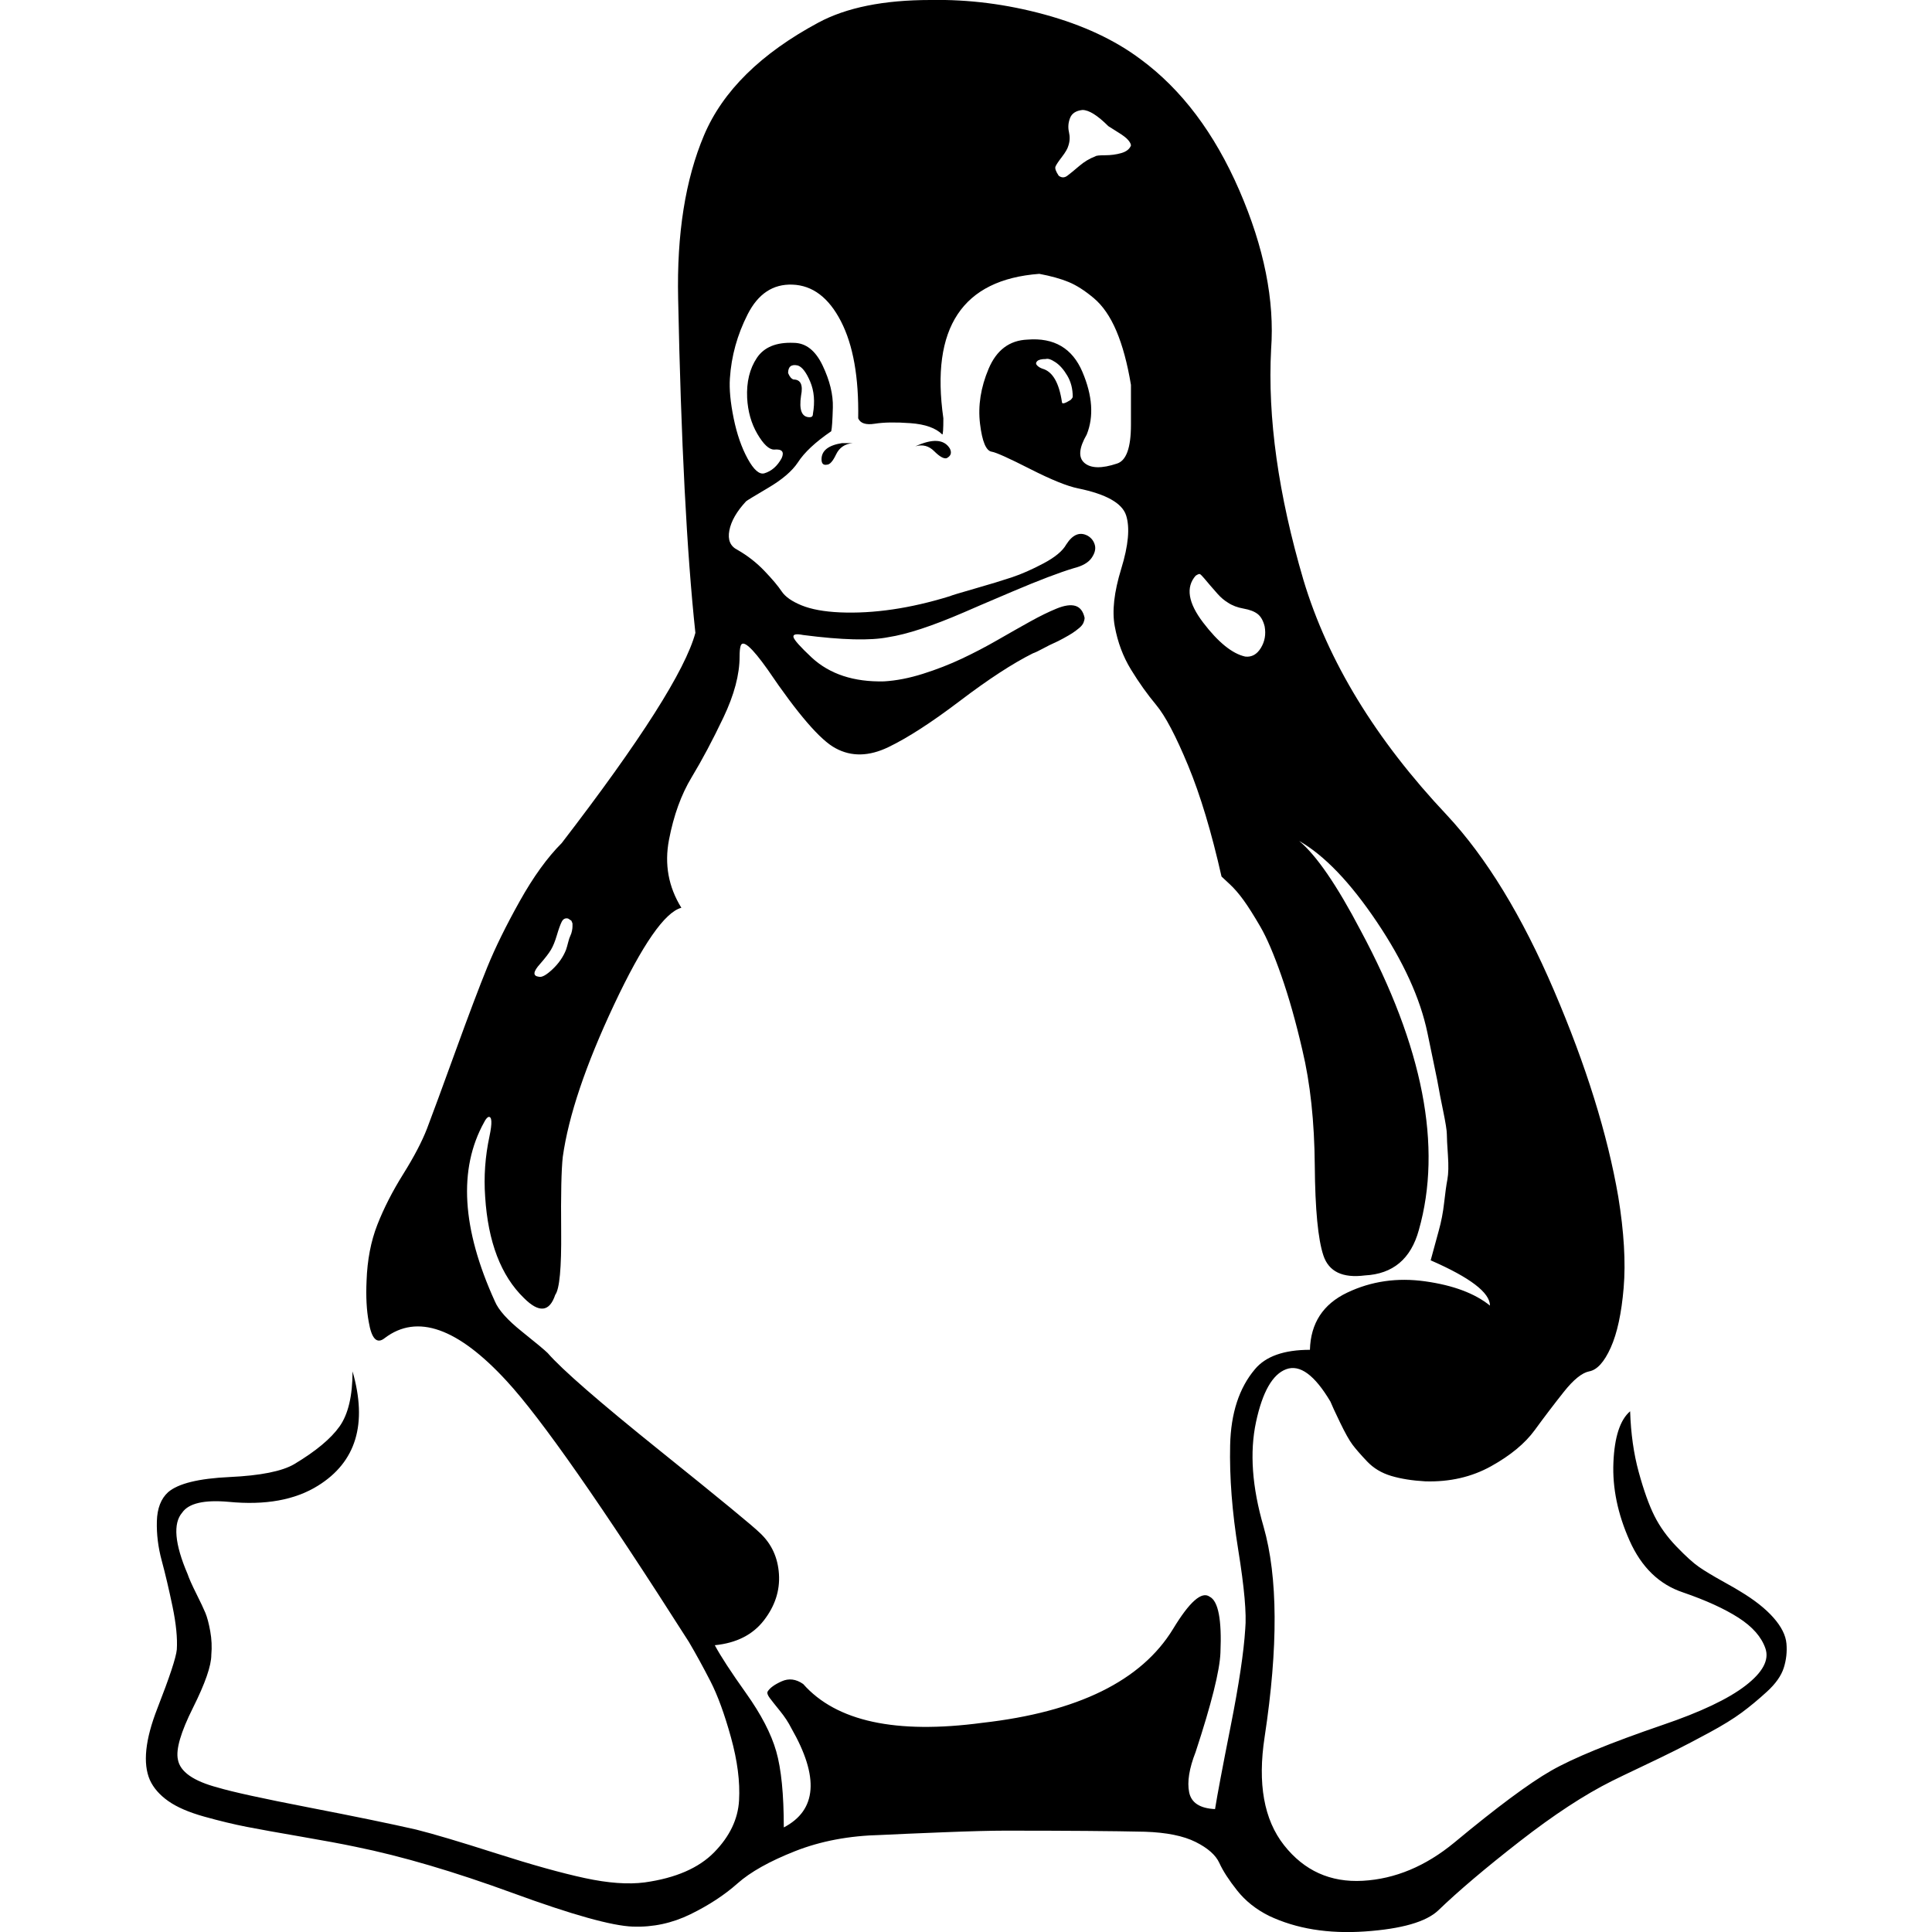
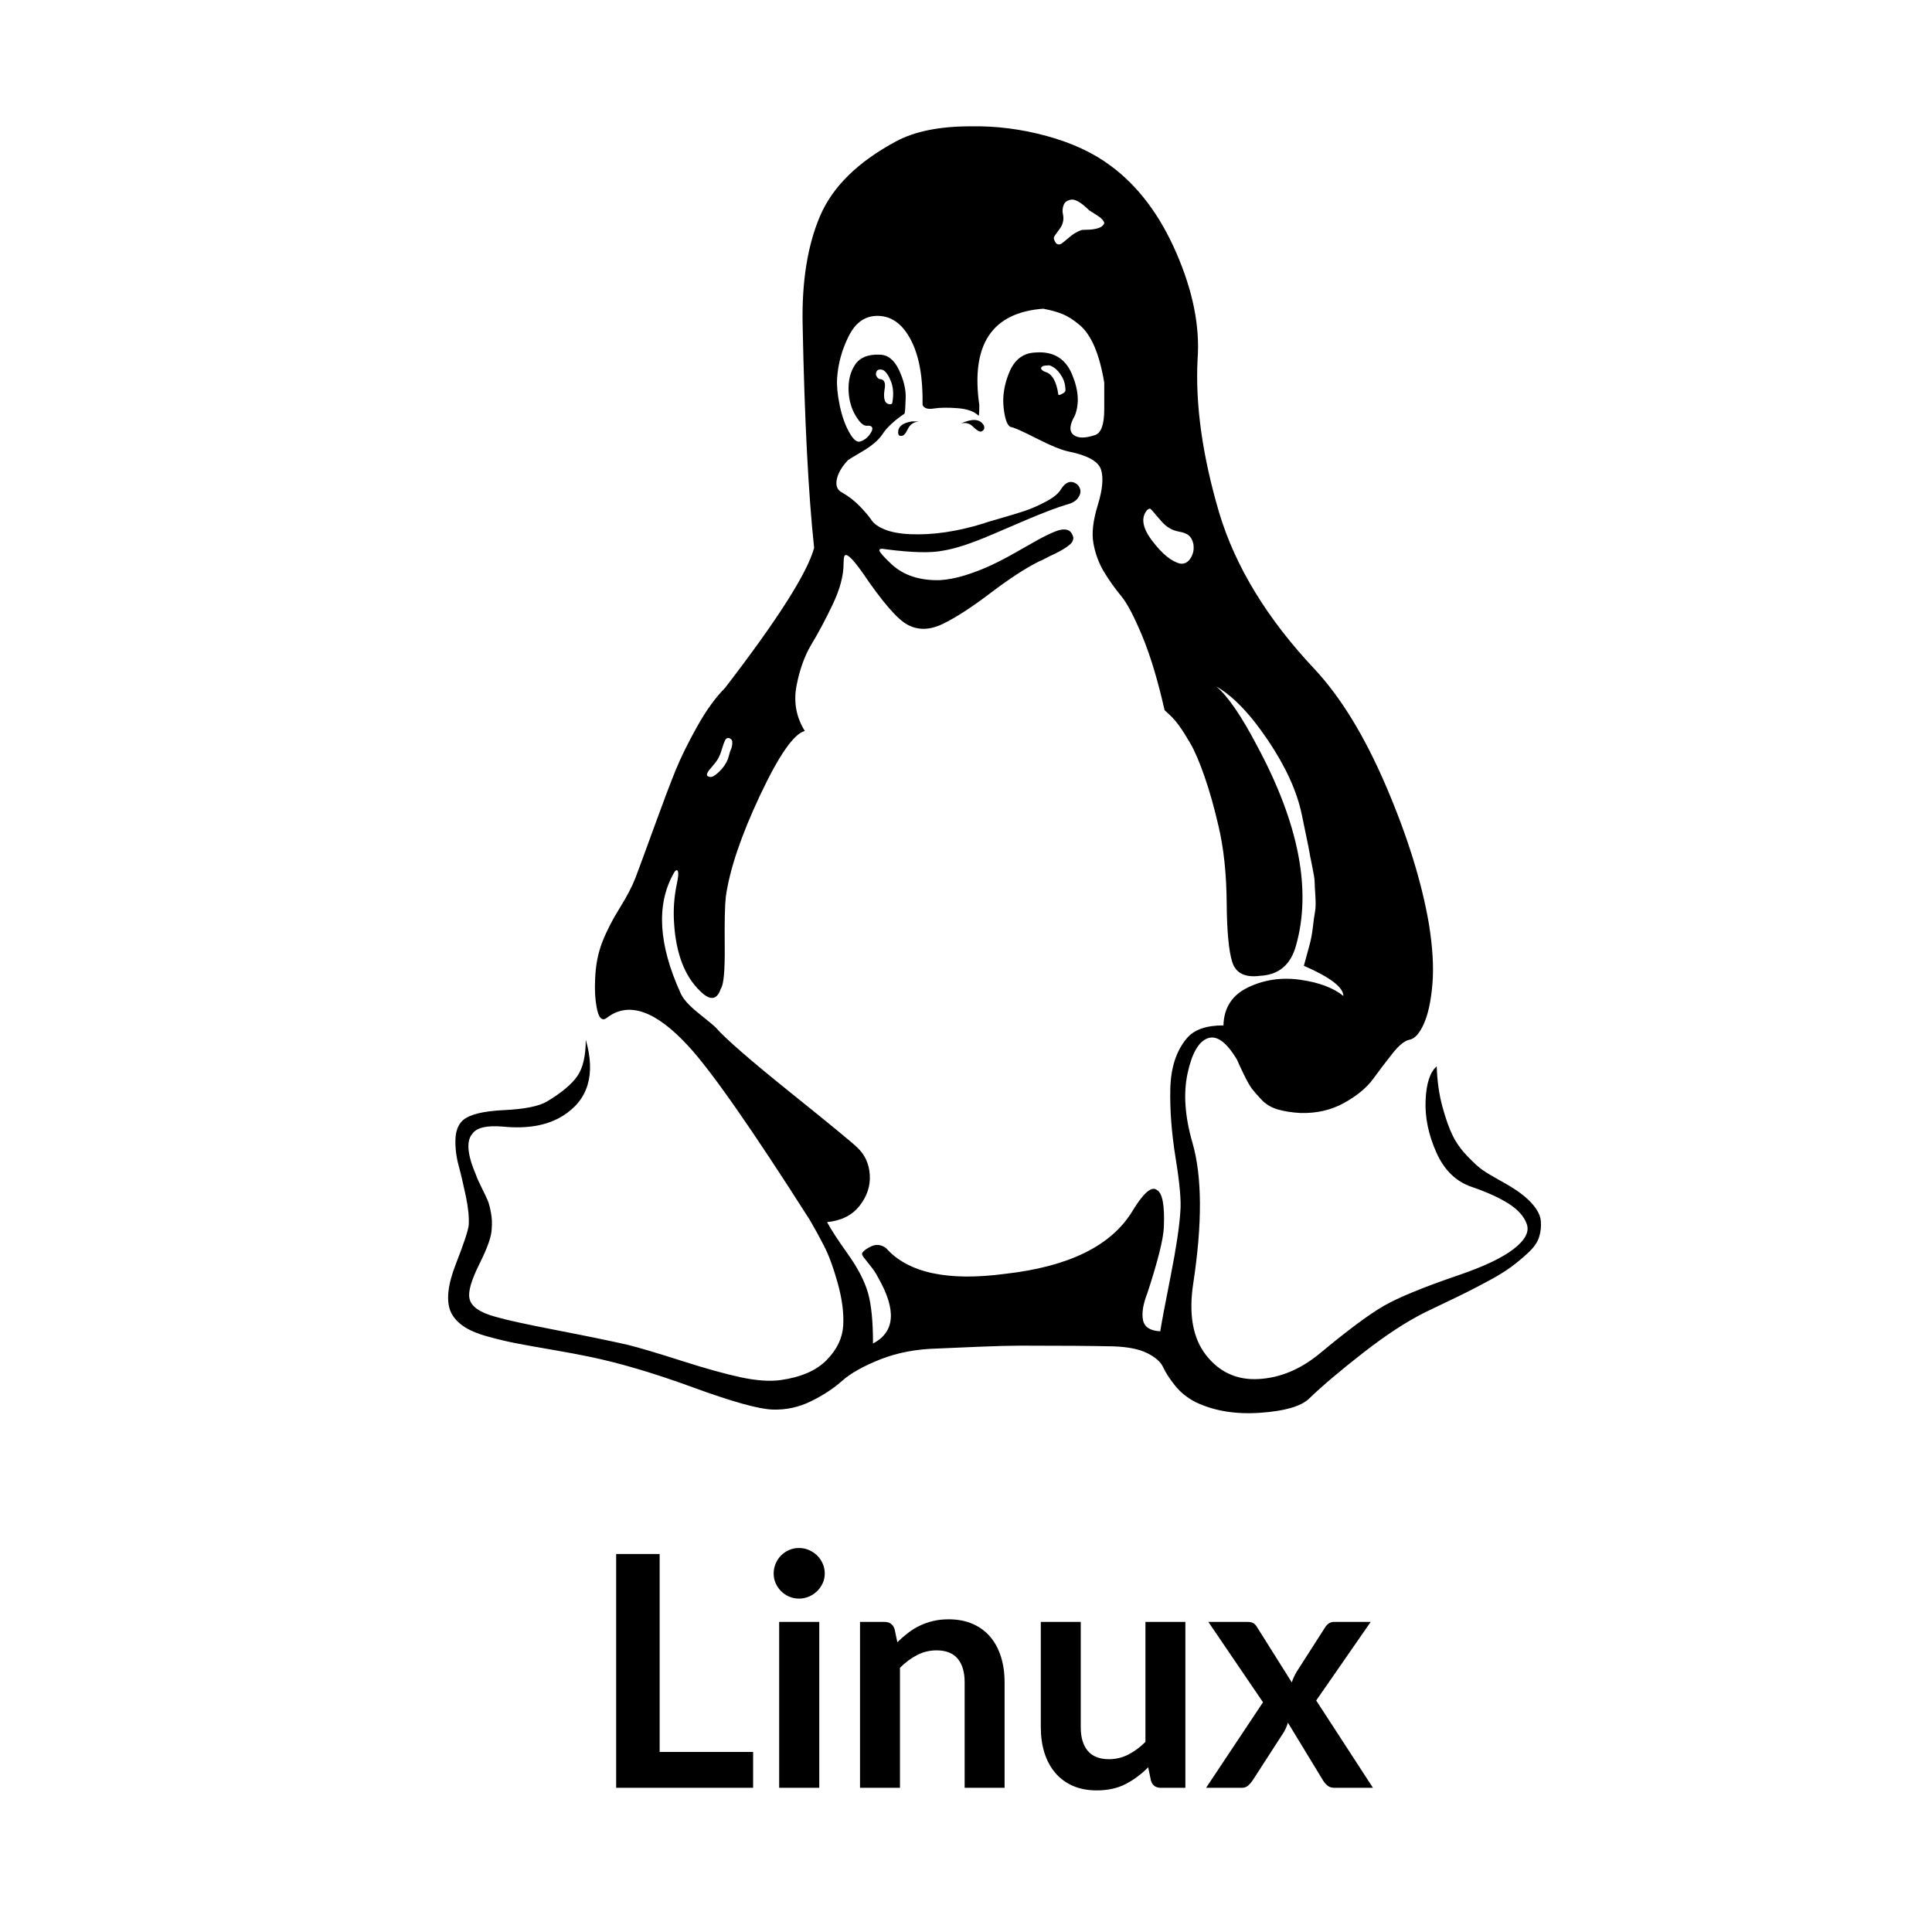
- <svg xmlns="http://www.w3.org/2000/svg" width="1792" height="1792" viewBox="0 0 1792 1792">
-   <path d="M791 411q-11 1-15.5 10.5t-8.5 9.5q-5 1-5-5 0-12 19-15h10zm87 14q-4 1-11.5-6.5t-17.5-4.5q24-11 32 2 3 6-3 9zm-351 427q-4-1-6 3t-4.5 12.5-5.5 13.5-10 13q-10 11-1 12 4 1 12.5-7t12.5-18q1-3 2-7t2-6 1.5-4.5.5-4v-3l-1-2.5-3-2zm855 359q0-18-55-42 4-15 7.5-27.5t5-26 3-21.5.5-22.5-1-19.5-3.5-22-4-20.5-5-25-5.5-26.5q-10-48-47-103t-72-75q24 20 57 83 87 162 54 278-11 40-50 42-31 4-38.5-18.5t-8-83.5-11.5-107q-9-39-19.5-69t-19.5-45.5-15.5-24.5-13-15-7.5-7q-14-62-31-103t-29.5-56-23.5-33-15-40q-4-21 6-53.5t4.5-49.5-44.5-25q-15-3-44.5-18t-35.5-16q-8-1-11-26t8-51 36-27q37-3 51 30t4 58q-11 19-2 26.5t30 .5q13-4 13-36v-37q-5-30-13.5-50t-21-30.5-23.5-15-27-7.5q-107 8-89 134 0 15-1 15-9-9-29.5-10.5t-33 .5-15.5-5q1-57-16-90t-45-34q-27-1-41.5 27.5t-16.5 59.5q-1 15 3.5 37t13 37.5 15.5 13.5q10-3 16-14 4-9-7-8-7 0-15.5-14.5t-9.5-33.5q-1-22 9-37t34-14q17 0 27 21t9.5 39-1.5 22q-22 15-31 29-8 12-27.5 23.5t-20.5 12.5q-13 14-15.5 27t7.5 18q14 8 25 19.5t16 19 18.5 13 35.5 6.5q47 2 102-15 2-1 23-7t34.5-10.5 29.5-13 21-17.5q9-14 20-8 5 3 6.5 8.5t-3 12-16.5 9.5q-20 6-56.5 21.5t-45.5 19.5q-44 19-70 23-25 5-79-2-10-2-9 2t17 19q25 23 67 22 17-1 36-7t36-14 33.5-17.5 30-17 24.5-12 17.5-2.5 8.5 11q0 2-1 4.5t-4 5-6 4.5-8.5 5-9 4.5-10 5-9.5 4.5q-28 14-67.5 44t-66.5 43-49 1q-21-11-63-73-22-31-25-22-1 3-1 10 0 25-15 56.5t-29.5 55.5-21 58 11.5 63q-23 6-62.5 90t-47.5 141q-2 18-1.5 69t-5.5 59q-8 24-29 3-32-31-36-94-2-28 4-56 4-19-1-18-2 1-4 5-36 65 10 166 5 12 25 28t24 20q20 23 104 90.5t93 76.5q16 15 17.5 38t-14 43-45.5 23q8 15 29 44.5t28 54 7 70.5q46-24 7-92-4-8-10.5-16t-9.5-12-2-6q3-5 13-9.5t20 2.5q46 52 166 36 133-15 177-87 23-38 34-30 12 6 10 52-1 25-23 92-9 23-6 37.5t24 15.5q3-19 14.5-77t13.5-90q2-21-6.5-73.5t-7.5-97 23-70.5q15-18 51-18 1-37 34.5-53t72.5-10.5 60 22.5zm-628-827q3-17-2.5-30t-11.5-15q-9-2-9 7 2 5 5 6 10 0 7 15-3 20 8 20 3 0 3-3zm419 197q-2-8-6.5-11.5t-13-5-14.5-5.5q-5-3-9.5-8t-7-8-5.5-6.5-4-4-4 1.5q-14 16 7 43.5t39 31.5q9 1 14.5-8t3.5-20zm-178-213q0-11-5-19.5t-11-12.5-9-3q-6 0-8 2t0 4 5 3q14 4 18 31 0 3 8-2 2-2 2-3zm54-233q0-2-2.5-5t-9-7-9.5-6q-15-15-24-15-9 1-11.5 7.5t-1 13-.5 12.5q-1 4-6 10.5t-6 9 3 8.5q4 3 8 0t11-9 15-9q1-1 9-1t15-2 9-7zm565 1341q20 12 31 24.5t12 24-2.5 22.5-15.5 22-23.5 19.5-30 18.5-31.5 16.5-32 15.5-27 13q-38 19-85.5 56t-75.5 64q-17 16-68 19.5t-89-14.5q-18-9-29.5-23.5t-16.5-25.5-22-19.5-47-9.5q-44-1-130-1-19 0-57 1.5t-58 2.5q-44 1-79.5 15t-53.5 30-43.5 28.5-53.5 11.5q-29-1-111-31t-146-43q-19-4-51-9.5t-50-9-39.5-9.5-33.5-14.5-17-19.5q-10-23 7-66.5t18-54.5q1-16-4-40t-10-42.5-4.5-36.5 10.5-27q14-12 57-14t60-12q30-18 42-35t12-51q21 73-32 106-32 20-83 15-34-3-43 10-13 15 5 57 2 6 8 18t8.5 18 4.5 17 1 22q0 15-17 49t-14 48q3 17 37 26 20 6 84.5 18.5t99.5 20.5q24 6 74 22t82.5 23 55.5 4q43-6 64.5-28t23-48-7.5-58.5-19-52-20-36.5q-121-190-169-242-68-74-113-40-11 9-15-15-3-16-2-38 1-29 10-52t24-47 22-42q8-21 26.5-72t29.5-78 30-61 39-54q110-143 124-195-12-112-16-310-2-90 24-151.5t106-104.5q39-21 104-21 53-1 106 13.5t89 41.5q57 42 91.5 121.5t29.5 147.5q-5 95 30 214 34 113 133 218 55 59 99.5 163t59.5 191q8 49 5 84.5t-12 55.5-20 22q-10 2-23.5 19t-27 35.5-40.5 33.5-61 14q-18-1-31.5-5t-22.5-13.5-13.5-15.5-11.5-20.5-9-19.5q-22-37-41-30t-28 49 7 97q20 70 1 195-10 65 18 100.5t73 33 85-35.5q59-49 89.5-66.5t103.5-42.5q53-18 77-36.5t18.5-34.5-25-28.5-51.5-23.5q-33-11-49.5-48t-15-72.5 15.5-47.5q1 31 8 56.5t14.5 40.5 20.5 28.5 21 19 21.5 13 16.5 9.5z" />
+ <svg xmlns="http://www.w3.org/2000/svg" width="100%" height="100%" viewBox="0 0 7467 7467" version="1.1" xml:space="preserve" style="fill-rule:evenodd;clip-rule:evenodd;stroke-linejoin:round;stroke-miterlimit:1.414;">
+   <text x="2280.75px" y="6909.74px" style="font-family:'Lato-Bold', 'Lato', sans-serif;font-weight:700;font-size:1250px;">Linux</text>
+   <path d="M3551.74,1628.88c-20.353,1.85 -34.693,11.564 -43.019,29.141c-8.326,17.578 -16.19,26.367 -23.591,26.367c-9.251,1.85 -13.877,-2.776 -13.877,-13.877c0,-22.203 17.578,-36.08 52.733,-41.631l27.754,0Zm241.458,38.855c-7.401,1.85 -18.04,-4.163 -31.917,-18.04c-13.877,-13.877 -30.067,-18.04 -48.569,-12.489c44.406,-20.353 74.01,-18.503 88.812,5.551c5.551,11.101 2.775,19.427 -8.326,24.978Zm-974.159,1185.09c-7.401,-1.85 -12.952,0.926 -16.653,8.327c-3.7,7.401 -7.863,18.965 -12.489,34.692c-4.626,15.727 -9.714,28.216 -15.265,37.468c-5.55,9.251 -14.802,21.277 -27.753,36.08c-18.503,20.352 -19.428,31.454 -2.776,33.304c7.401,1.85 18.965,-4.626 34.693,-19.428c15.727,-14.802 27.291,-31.454 34.692,-49.956c1.85,-5.551 3.7,-12.027 5.551,-19.428c1.85,-7.401 3.7,-12.952 5.55,-16.652c1.851,-3.701 3.238,-7.864 4.163,-12.49c0.926,-4.625 1.388,-8.326 1.388,-11.101l0,-8.326l-2.775,-6.939l-8.326,-5.551Zm2372.95,996.363c0,-33.305 -50.882,-72.16 -152.646,-116.566c7.401,-27.754 14.34,-53.195 20.816,-76.323c6.476,-23.129 11.101,-47.182 13.877,-72.16c2.775,-24.979 5.55,-44.869 8.326,-59.671c2.775,-14.802 3.238,-35.617 1.388,-62.446c-1.851,-26.829 -2.776,-44.869 -2.776,-54.12c0,-9.251 -3.238,-29.604 -9.714,-61.058c-6.476,-31.455 -10.176,-50.42 -11.101,-56.896c-0.925,-6.476 -5.551,-29.604 -13.877,-69.384c-8.326,-39.781 -13.414,-64.297 -15.265,-73.548c-18.502,-88.812 -61.983,-184.1 -130.443,-285.864c-68.459,-101.764 -135.068,-171.149 -199.827,-208.154c44.406,37.005 97.138,113.791 158.197,230.357c160.972,299.741 210.929,556.926 149.87,771.556c-20.353,74.01 -66.609,112.866 -138.769,116.566c-57.358,7.401 -92.975,-9.714 -106.852,-51.345c-13.877,-41.63 -21.278,-118.878 -22.203,-231.744c-0.925,-112.866 -11.564,-211.854 -31.917,-296.966c-16.652,-72.16 -34.692,-135.994 -54.12,-191.501c-19.428,-55.508 -37.468,-97.601 -54.12,-126.28c-16.652,-28.679 -30.992,-51.345 -43.018,-67.997c-12.027,-16.652 -24.054,-30.529 -36.08,-41.631c-12.027,-11.101 -18.965,-17.577 -20.816,-19.427c-25.903,-114.716 -54.582,-210.004 -86.037,-285.865c-31.454,-75.86 -58.745,-127.667 -81.873,-155.421c-23.129,-27.754 -44.869,-58.283 -65.222,-91.588c-20.353,-33.304 -34.23,-70.31 -41.631,-111.015c-7.401,-38.855 -1.85,-88.35 16.653,-148.483c18.502,-60.133 22.665,-105.927 12.489,-137.382c-10.176,-31.454 -51.345,-54.582 -123.505,-69.384c-27.753,-5.551 -68.922,-22.203 -123.504,-49.957c-54.583,-27.754 -87.425,-42.556 -98.526,-44.406c-14.802,-1.85 -24.979,-25.904 -30.529,-72.16c-5.551,-46.256 1.85,-93.438 22.203,-141.544c20.352,-48.107 53.657,-73.086 99.913,-74.936c68.46,-5.551 115.641,22.203 141.545,83.262c25.904,61.058 29.604,114.715 11.101,160.972c-20.352,35.155 -22.203,59.671 -5.55,73.547c16.652,13.877 44.406,14.34 83.261,1.388c24.053,-7.401 36.08,-40.705 36.08,-99.914l0,-102.689c-9.251,-55.507 -21.74,-101.764 -37.468,-138.769c-15.727,-37.005 -35.154,-65.221 -58.283,-84.649c-23.128,-19.428 -44.868,-33.305 -65.221,-41.631c-20.353,-8.326 -45.331,-15.264 -74.935,-20.815c-197.978,14.802 -280.314,138.769 -247.009,371.901c0,27.754 -0.926,41.631 -2.776,41.631c-16.652,-16.652 -43.943,-26.366 -81.874,-29.142c-37.93,-2.775 -68.459,-2.313 -91.587,1.388c-23.128,3.701 -37.468,-0.925 -43.019,-13.877c1.851,-105.464 -12.951,-188.726 -44.406,-249.784c-31.454,-61.059 -73.085,-92.513 -124.892,-94.363c-49.957,-1.851 -88.35,23.59 -115.178,76.323c-26.829,52.732 -42.094,107.777 -45.794,165.135c-1.85,27.754 1.388,61.983 9.714,102.689c8.326,40.706 20.353,75.398 36.08,104.077c15.727,28.679 30.066,41.168 43.018,37.468c18.503,-5.551 33.305,-18.503 44.406,-38.856c7.401,-16.652 0.925,-24.053 -19.427,-22.203c-12.952,0 -27.292,-13.414 -43.019,-40.243c-15.727,-26.829 -24.516,-57.82 -26.366,-92.975c-1.85,-40.706 6.476,-74.935 24.978,-102.689c18.503,-27.754 49.957,-40.706 94.363,-38.856c31.455,0 56.433,19.428 74.936,58.283c18.502,38.856 27.291,74.936 26.366,108.24c-0.925,33.305 -2.313,53.658 -4.163,61.059c-40.706,27.753 -69.385,54.582 -86.037,80.486c-14.802,22.203 -40.243,43.943 -76.323,65.221c-36.08,21.278 -55.045,32.842 -56.895,34.693c-24.054,25.903 -38.393,50.882 -43.019,74.935c-4.625,24.053 2.313,40.705 20.816,49.957c25.903,14.802 49.031,32.842 69.384,54.12c20.353,21.278 35.155,38.855 44.406,52.732c9.252,13.877 26.366,25.904 51.345,36.08c24.978,10.176 57.82,16.19 98.526,18.04c86.962,3.7 181.325,-10.176 283.089,-41.631c3.7,-1.85 24.978,-8.326 63.834,-19.428c38.855,-11.101 70.772,-20.815 95.75,-29.141c24.979,-8.326 52.27,-20.353 81.874,-36.08c29.604,-15.727 49.032,-31.917 58.283,-48.569c16.652,-25.904 35.155,-33.305 55.508,-22.203c9.251,5.551 15.264,13.414 18.04,23.591c2.775,10.176 0,21.277 -8.326,33.304c-8.326,12.027 -23.591,20.815 -45.794,26.366c-37.005,11.102 -89.275,30.992 -156.809,59.671c-67.535,28.679 -109.628,46.719 -126.28,54.12c-81.411,35.155 -146.17,56.433 -194.277,63.834c-46.256,9.251 -119.341,7.401 -219.255,-5.551c-18.503,-3.701 -26.829,-1.85 -24.979,5.551c1.851,7.401 17.578,24.978 47.182,52.732c46.256,42.556 108.24,62.909 185.951,61.058c31.454,-1.85 64.759,-8.326 99.913,-19.427c35.155,-11.102 68.46,-24.054 99.914,-38.856c31.454,-14.802 62.446,-30.991 92.975,-48.569c30.53,-17.577 58.283,-33.304 83.262,-47.181c24.978,-13.877 47.644,-24.979 67.997,-33.305c20.353,-8.326 36.542,-10.639 48.569,-6.938c12.027,3.7 19.89,13.877 23.591,30.529c0,3.7 -0.925,7.863 -2.776,12.489c-1.85,4.626 -5.55,9.251 -11.101,13.877c-5.551,4.626 -11.102,8.789 -16.653,12.489c-5.55,3.701 -13.414,8.326 -23.59,13.877c-10.177,5.551 -18.503,9.714 -24.979,12.489c-6.476,2.776 -15.727,7.401 -27.754,13.877c-12.026,6.476 -20.815,10.639 -26.366,12.489c-51.807,25.904 -114.253,66.61 -187.338,122.117c-73.085,55.508 -134.606,95.288 -184.563,119.342c-49.957,24.053 -95.288,24.978 -135.994,2.775c-38.855,-20.353 -97.138,-87.887 -174.849,-202.603c-40.705,-57.358 -63.833,-77.711 -69.384,-61.058c-1.851,5.551 -2.776,14.802 -2.776,27.754c0,46.256 -13.877,98.526 -41.63,156.809c-27.754,58.283 -55.045,109.627 -81.874,154.033c-26.829,44.407 -46.257,98.064 -58.283,160.973c-12.027,62.908 -1.388,121.191 31.917,174.849c-42.556,11.101 -100.377,94.363 -173.462,249.784c-73.085,155.421 -117.028,285.864 -131.83,391.329c-3.701,33.305 -5.089,97.138 -4.163,191.501c0.925,94.363 -4.163,148.946 -15.265,163.748c-14.802,44.406 -41.631,47.181 -80.486,8.326c-59.208,-57.358 -92.513,-144.32 -99.914,-260.886c-3.7,-51.807 0,-103.614 11.102,-155.421c7.401,-35.155 6.476,-51.807 -2.776,-49.957c-3.7,1.85 -7.401,6.476 -11.101,13.877c-66.609,120.266 -57.358,273.837 27.754,460.713c9.251,22.203 32.379,48.107 69.384,77.711c37.005,29.604 59.208,48.107 66.609,55.508c37.005,42.555 133.219,126.279 288.64,251.172c155.421,124.892 241.458,195.664 258.111,212.316c29.604,27.754 45.793,62.909 48.569,105.465c2.775,42.556 -10.177,82.336 -38.856,119.341c-28.678,37.005 -70.772,58.283 -126.279,63.834c14.802,27.754 41.63,68.922 80.486,123.505c38.855,54.582 64.759,104.539 77.71,149.87c12.952,45.332 19.428,110.553 19.428,195.665c85.112,-44.406 91.588,-129.518 19.428,-255.335c-7.401,-14.802 -17.115,-29.605 -29.142,-44.407c-12.026,-14.802 -20.815,-25.903 -26.366,-33.304c-5.551,-7.401 -7.401,-12.952 -5.551,-16.652c5.551,-9.252 17.578,-18.04 36.08,-26.367c18.503,-8.326 37.005,-6.013 55.508,6.939c85.112,96.213 238.683,129.518 460.713,99.914c246.084,-27.754 409.832,-108.24 491.243,-241.459c42.556,-70.309 74.01,-98.063 94.363,-83.261c22.203,11.101 31.454,59.208 27.754,144.32c-1.85,46.256 -23.128,131.368 -63.834,255.335c-16.652,42.556 -22.203,77.248 -16.652,104.077c5.551,26.829 27.754,41.168 66.609,43.018c5.551,-35.155 18.965,-106.389 40.243,-213.704c21.278,-107.315 33.767,-190.576 37.468,-249.785c3.7,-38.855 -2.313,-106.852 -18.04,-203.99c-15.727,-97.139 -22.666,-186.876 -20.816,-269.212c1.851,-82.337 23.128,-147.558 63.834,-195.665c27.754,-33.304 74.935,-49.957 141.545,-49.957c1.85,-68.459 33.767,-117.491 95.75,-147.095c61.984,-29.604 129.056,-39.318 201.216,-29.141c72.159,10.176 127.667,30.991 166.522,62.446Zm-1742.94,-2295.24c5.551,-31.455 3.238,-59.209 -6.938,-83.262c-10.176,-24.053 -20.815,-37.93 -31.917,-41.631c-16.652,-3.7 -24.978,2.776 -24.978,19.428c3.7,9.251 8.326,14.802 13.876,16.652c18.503,0 24.979,13.877 19.428,41.631c-5.551,37.005 1.85,55.508 22.203,55.508c5.551,0 8.326,-2.776 8.326,-8.326Zm1162.89,546.75c-3.701,-14.802 -9.714,-25.441 -18.04,-31.917c-8.327,-6.476 -20.353,-11.102 -36.08,-13.877c-15.728,-2.775 -29.142,-7.864 -40.243,-15.265c-9.252,-5.55 -18.04,-12.951 -26.367,-22.203c-8.326,-9.251 -14.802,-16.652 -19.427,-22.203c-4.626,-5.55 -9.714,-11.564 -15.265,-18.04c-5.551,-6.476 -9.251,-10.176 -11.101,-11.101c-1.851,-0.925 -5.551,0.462 -11.102,4.163c-25.903,29.604 -19.428,69.847 19.428,120.729c38.855,50.882 74.935,80.024 108.24,87.425c16.652,1.85 30.066,-5.551 40.243,-22.203c10.176,-16.653 13.414,-35.155 9.714,-55.508Zm-494.019,-591.157c0,-20.352 -4.625,-38.392 -13.876,-54.12c-9.252,-15.727 -19.428,-27.291 -30.53,-34.692c-11.101,-7.401 -19.427,-10.176 -24.978,-8.326c-11.102,0 -18.503,1.85 -22.203,5.551c-3.701,3.7 -3.701,7.401 0,11.101c3.7,3.701 8.326,6.476 13.877,8.327c25.903,7.401 42.556,36.079 49.957,86.036c0,5.551 7.401,3.701 22.203,-5.55c3.7,-3.701 5.55,-6.476 5.55,-8.327Zm149.871,-646.664c0,-3.7 -2.313,-8.326 -6.938,-13.877c-4.626,-5.55 -12.952,-12.026 -24.979,-19.427c-12.026,-7.401 -20.815,-12.952 -26.366,-16.653c-27.754,-27.753 -49.957,-41.63 -66.609,-41.63c-16.652,1.85 -27.291,8.788 -31.917,20.815c-4.626,12.027 -5.551,24.053 -2.775,36.08c2.775,12.027 2.312,23.591 -1.388,34.692c-1.85,7.401 -7.401,17.115 -16.652,29.142c-9.252,12.027 -14.802,20.353 -16.653,24.978c-1.85,4.626 0.926,12.49 8.327,23.591c7.401,5.551 14.802,5.551 22.203,0c7.401,-5.551 17.577,-13.877 30.529,-24.978c12.952,-11.102 26.828,-19.428 41.631,-24.979c1.85,-1.85 10.176,-2.775 24.978,-2.775c14.802,0 28.679,-1.85 41.631,-5.551c12.951,-3.7 21.278,-10.176 24.978,-19.428Zm1568.09,3721.79c37.005,22.203 65.684,44.869 86.037,67.997c20.353,23.128 31.454,45.331 33.305,66.609c1.85,21.278 -0.463,42.093 -6.939,62.446c-6.476,20.353 -20.815,40.706 -43.018,61.059c-22.203,20.352 -43.944,38.392 -65.222,54.12c-21.278,15.727 -49.032,32.842 -83.261,51.344c-34.23,18.503 -63.371,33.767 -87.425,45.794c-24.053,12.027 -53.657,26.366 -88.812,43.018c-35.155,16.653 -60.133,28.679 -74.935,36.08c-70.31,35.155 -149.408,86.962 -237.296,155.422c-87.887,68.459 -157.734,127.667 -209.541,177.624c-31.454,29.604 -94.363,47.644 -188.726,54.12c-94.363,6.476 -176.699,-6.938 -247.009,-40.243c-33.305,-16.652 -60.596,-38.393 -81.874,-65.221c-21.278,-26.829 -36.542,-50.42 -45.794,-70.773c-9.251,-20.352 -29.604,-38.392 -61.058,-54.12c-31.454,-15.727 -74.935,-24.515 -130.443,-26.366c-81.411,-1.85 -201.678,-2.775 -360.8,-2.775c-35.154,0 -87.887,1.388 -158.196,4.163c-70.31,2.775 -123.967,5.088 -160.973,6.938c-81.411,1.851 -154.958,15.728 -220.642,41.631c-65.684,25.904 -115.179,53.658 -148.483,83.262c-33.305,29.604 -73.548,55.97 -120.73,79.098c-47.181,23.128 -96.675,33.767 -148.482,31.917c-53.658,-1.85 -156.347,-30.529 -308.068,-86.037c-151.721,-55.508 -286.789,-95.288 -405.206,-119.341c-35.155,-7.401 -82.336,-16.19 -141.544,-26.367c-59.208,-10.176 -105.465,-18.502 -138.769,-24.978c-33.305,-6.476 -69.847,-15.265 -109.628,-26.366c-39.78,-11.102 -70.772,-24.516 -92.975,-40.243c-22.203,-15.727 -37.93,-33.767 -47.182,-54.12c-18.502,-42.556 -12.026,-104.077 19.428,-184.563c31.454,-80.486 48.107,-130.906 49.957,-151.258c1.85,-29.604 -1.85,-66.61 -11.102,-111.016c-9.251,-44.406 -18.502,-83.724 -27.754,-117.953c-9.251,-34.23 -13.414,-67.997 -12.489,-101.302c0.925,-33.304 10.639,-58.283 29.142,-74.935c25.903,-22.203 78.636,-35.155 158.197,-38.855c79.56,-3.701 135.068,-14.803 166.522,-33.305c55.508,-33.305 94.363,-65.684 116.567,-97.138c22.203,-31.455 33.304,-78.636 33.304,-141.545c38.855,135.069 9.251,233.132 -88.812,294.191c-59.208,37.005 -135.994,50.882 -230.357,41.63c-62.909,-5.55 -102.689,3.701 -119.341,27.754c-24.054,27.754 -19.428,80.486 13.877,158.197c3.7,11.101 11.101,27.754 22.203,49.957c11.101,22.203 18.965,38.855 23.59,49.957c4.626,11.101 8.789,26.828 12.49,47.181c3.7,20.353 4.625,40.706 2.775,61.059c0,27.753 -15.727,73.085 -47.181,135.993c-31.455,62.909 -44.407,107.315 -38.856,133.219c5.551,31.454 39.781,55.507 102.689,72.16c37.005,11.101 115.179,28.216 234.52,51.344c119.342,23.128 211.392,42.093 276.151,56.896c44.406,11.101 112.865,31.454 205.378,61.058c92.513,29.604 168.836,50.882 228.969,63.834c60.133,12.951 111.478,16.652 154.034,11.101c79.561,-11.101 139.231,-37.005 179.012,-77.71c39.78,-40.706 61.058,-85.112 63.834,-133.219c2.775,-48.106 -4.163,-102.226 -20.816,-162.36c-16.652,-60.133 -34.229,-108.24 -52.732,-144.32c-18.503,-36.08 -37.005,-69.847 -55.508,-101.301c-223.88,-351.548 -380.227,-575.429 -469.039,-671.643c-125.818,-136.918 -230.357,-173.923 -313.618,-111.015c-20.353,16.652 -34.23,2.776 -41.631,-41.631c-5.551,-29.604 -7.401,-64.758 -5.551,-105.464c1.85,-53.657 11.102,-101.764 27.754,-144.32c16.652,-42.556 38.855,-86.037 66.609,-130.443c27.754,-44.406 48.107,-83.261 61.059,-116.566c14.802,-38.855 39.317,-105.465 73.547,-199.828c34.23,-94.363 61.521,-166.522 81.874,-216.479c20.353,-49.957 48.107,-106.39 83.261,-169.299c35.155,-62.908 71.235,-112.865 108.24,-149.87c203.528,-264.587 318.244,-444.987 344.148,-541.2c-22.203,-207.228 -37.005,-494.018 -44.406,-860.368c-3.701,-166.523 18.502,-306.68 66.609,-420.471c48.106,-113.79 146.17,-210.466 294.19,-290.027c72.16,-38.856 168.373,-58.283 288.64,-58.283c98.064,-1.85 196.127,10.639 294.191,37.467c98.063,26.829 180.399,65.222 247.009,115.179c105.464,77.71 190.113,190.113 253.947,337.209c63.834,147.095 91.125,283.551 81.874,409.369c-9.251,175.774 18.502,373.751 83.261,593.931c62.909,209.079 185.951,410.757 369.126,605.034c101.764,109.165 193.814,259.961 276.151,452.387c82.336,192.427 137.381,369.126 165.135,530.098c14.802,90.663 19.428,168.836 13.877,234.52c-5.551,65.684 -16.652,117.029 -33.305,154.034c-16.652,37.005 -35.155,57.358 -55.507,61.058c-18.503,3.701 -40.243,21.278 -65.222,52.732c-24.978,31.455 -49.957,64.297 -74.935,98.526c-24.979,34.23 -62.446,65.222 -112.403,92.976c-49.957,27.754 -106.39,40.705 -169.298,38.855c-33.305,-1.85 -62.447,-6.476 -87.425,-13.877c-24.978,-7.401 -45.794,-19.89 -62.446,-37.468c-16.652,-17.577 -29.142,-31.916 -37.468,-43.018c-8.326,-11.101 -18.965,-30.067 -31.917,-56.895c-12.951,-26.829 -21.278,-44.869 -24.978,-54.12c-40.706,-68.46 -78.636,-96.214 -113.791,-83.262c-35.155,12.952 -61.058,58.283 -77.711,135.994c-16.652,77.711 -10.176,167.448 19.428,269.212c37.005,129.518 37.93,309.918 2.776,541.2c-18.503,120.266 -1.851,213.242 49.956,278.926c51.808,65.684 119.342,96.213 202.603,91.587c83.262,-4.625 161.898,-37.467 235.908,-98.526c109.165,-90.662 191.964,-152.183 248.397,-184.563c56.432,-32.379 152.183,-71.697 287.252,-117.954c98.063,-33.304 169.298,-67.071 213.704,-101.301c44.406,-34.23 61.521,-66.147 51.345,-95.751c-10.177,-29.604 -33.305,-55.97 -69.385,-79.098c-36.08,-23.128 -83.724,-44.869 -142.932,-65.222c-61.059,-20.352 -106.852,-64.759 -137.382,-133.218c-30.529,-68.459 -44.406,-135.531 -41.63,-201.215c2.775,-65.684 17.115,-109.628 43.018,-131.831c1.85,57.358 9.251,109.628 22.203,156.809c12.952,47.182 26.366,84.649 40.243,112.403c13.877,27.754 32.842,54.12 56.896,79.099c24.053,24.978 43.481,42.556 58.283,52.732c14.802,10.176 34.692,22.203 59.67,36.08c24.979,13.877 40.243,22.666 45.794,26.366Z" style="fill-rule:nonzero;" />
</svg>
